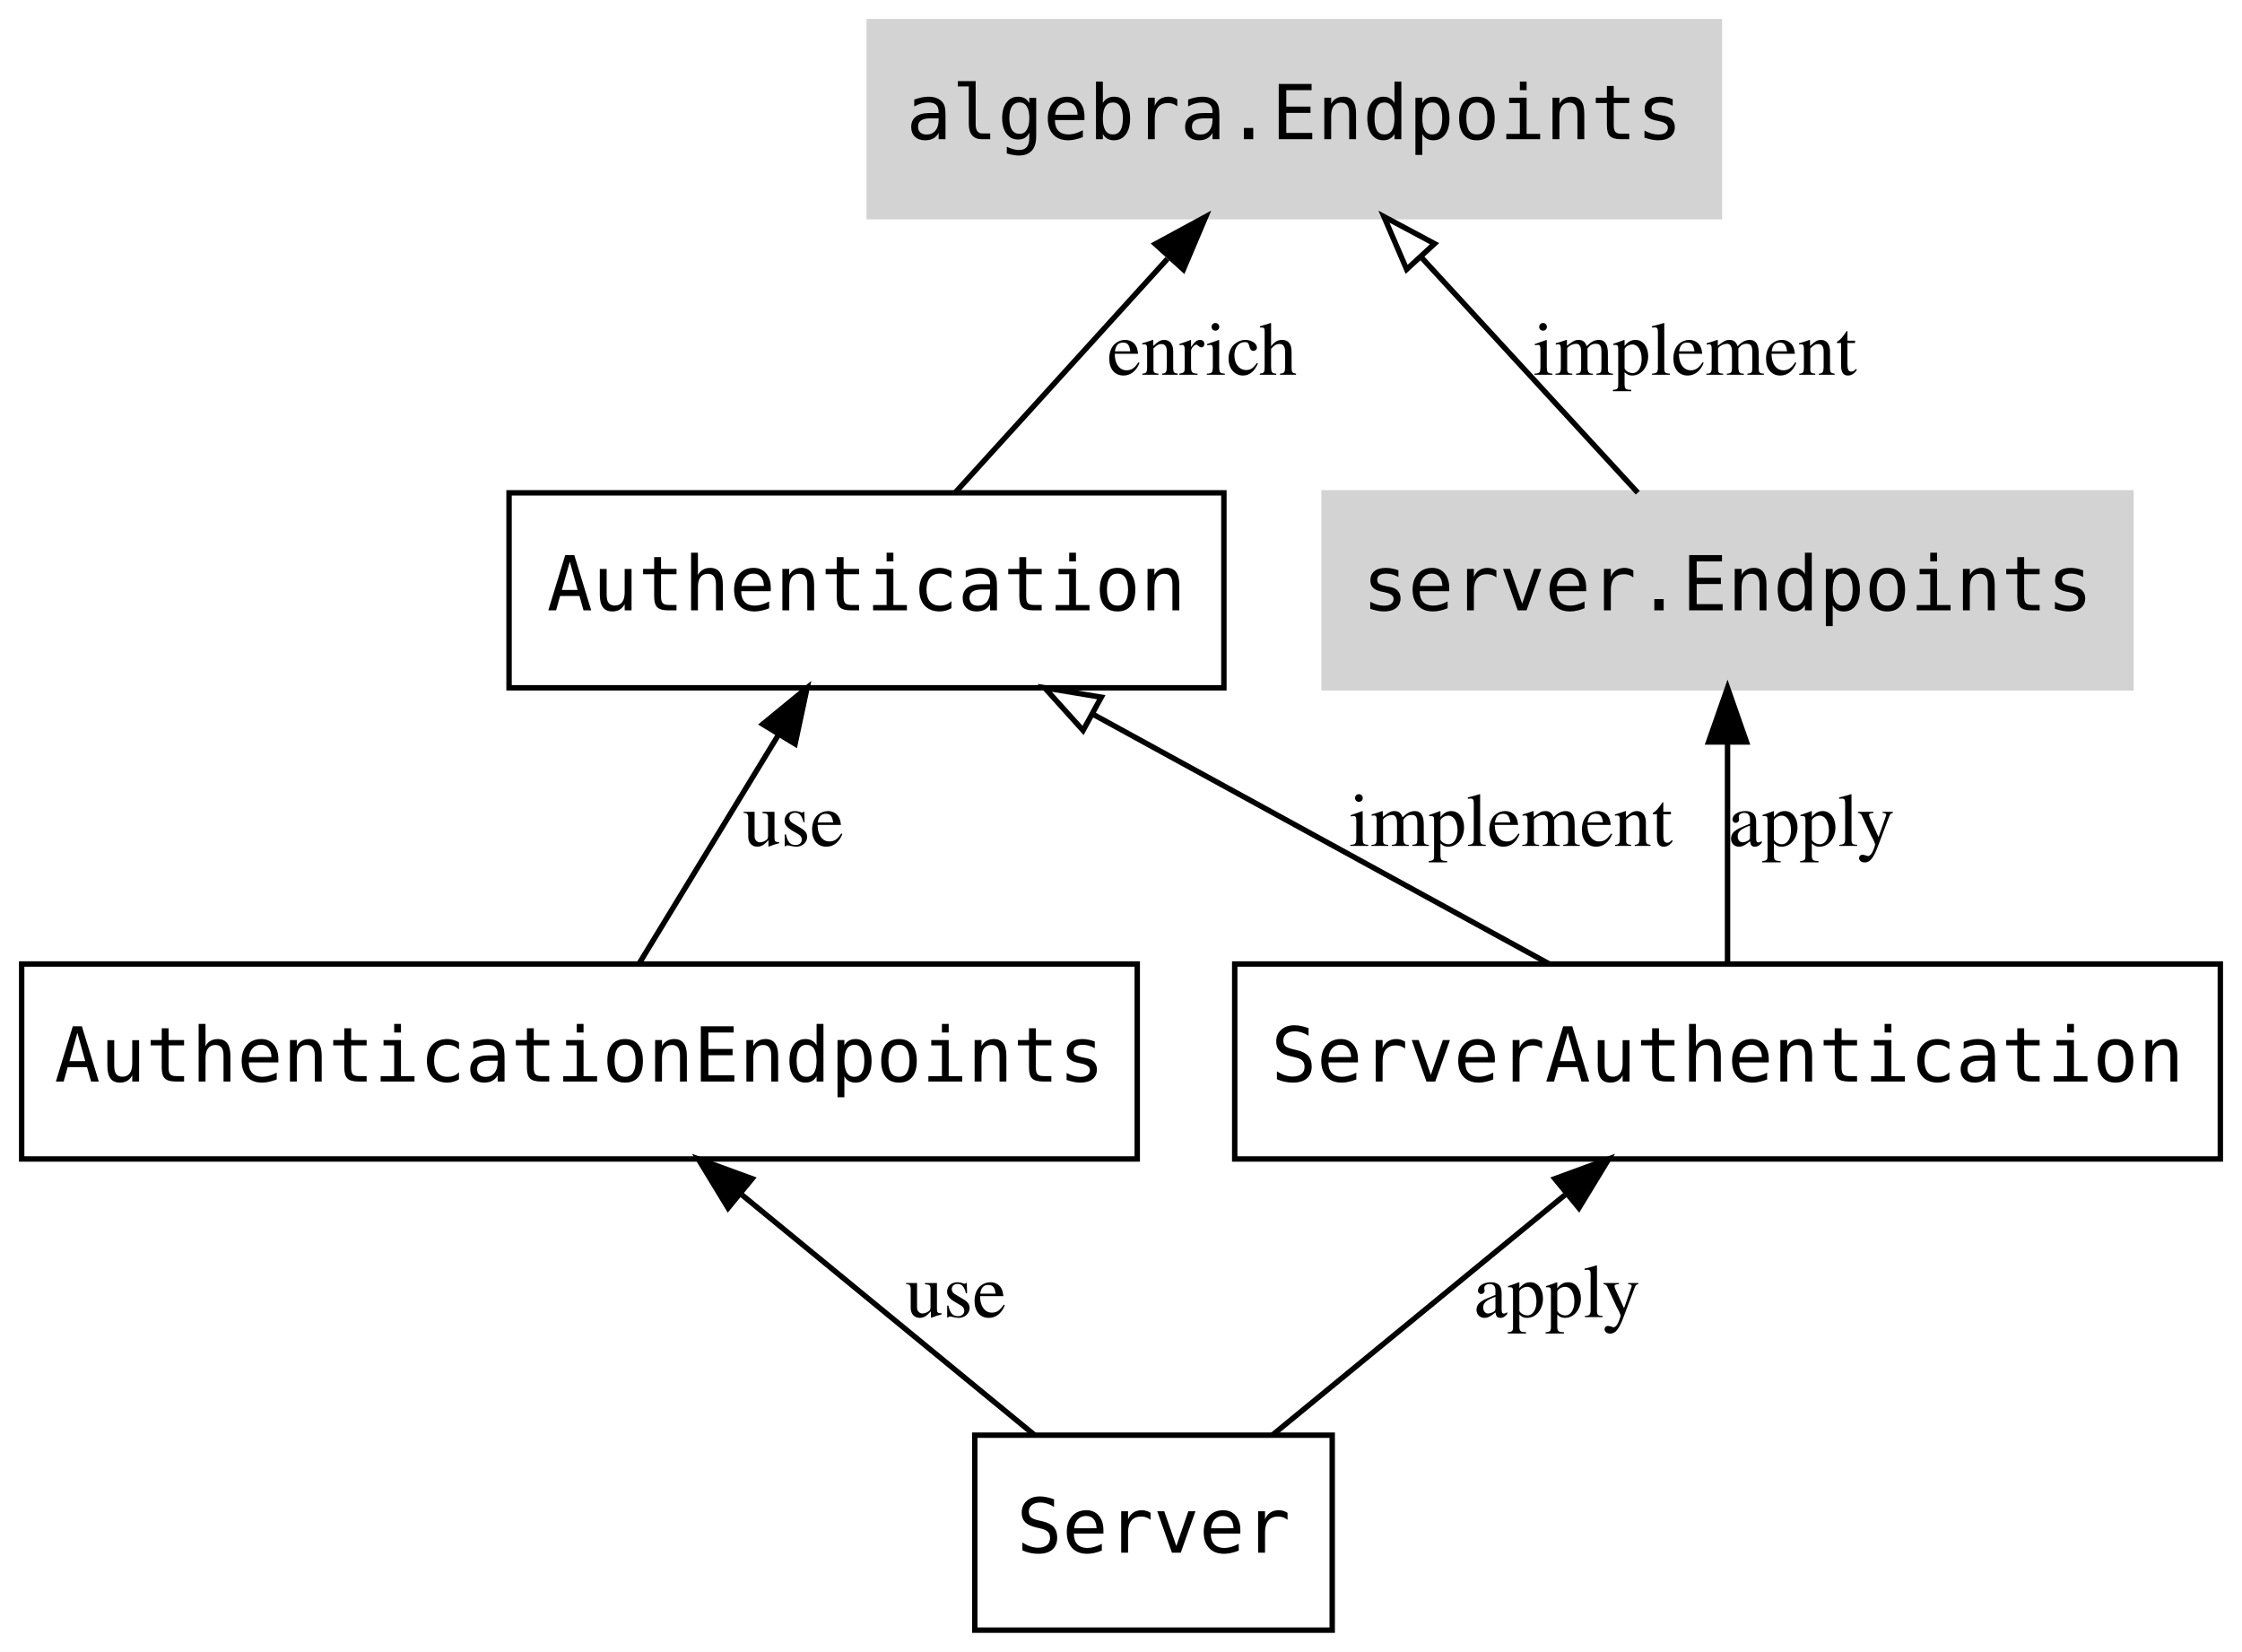
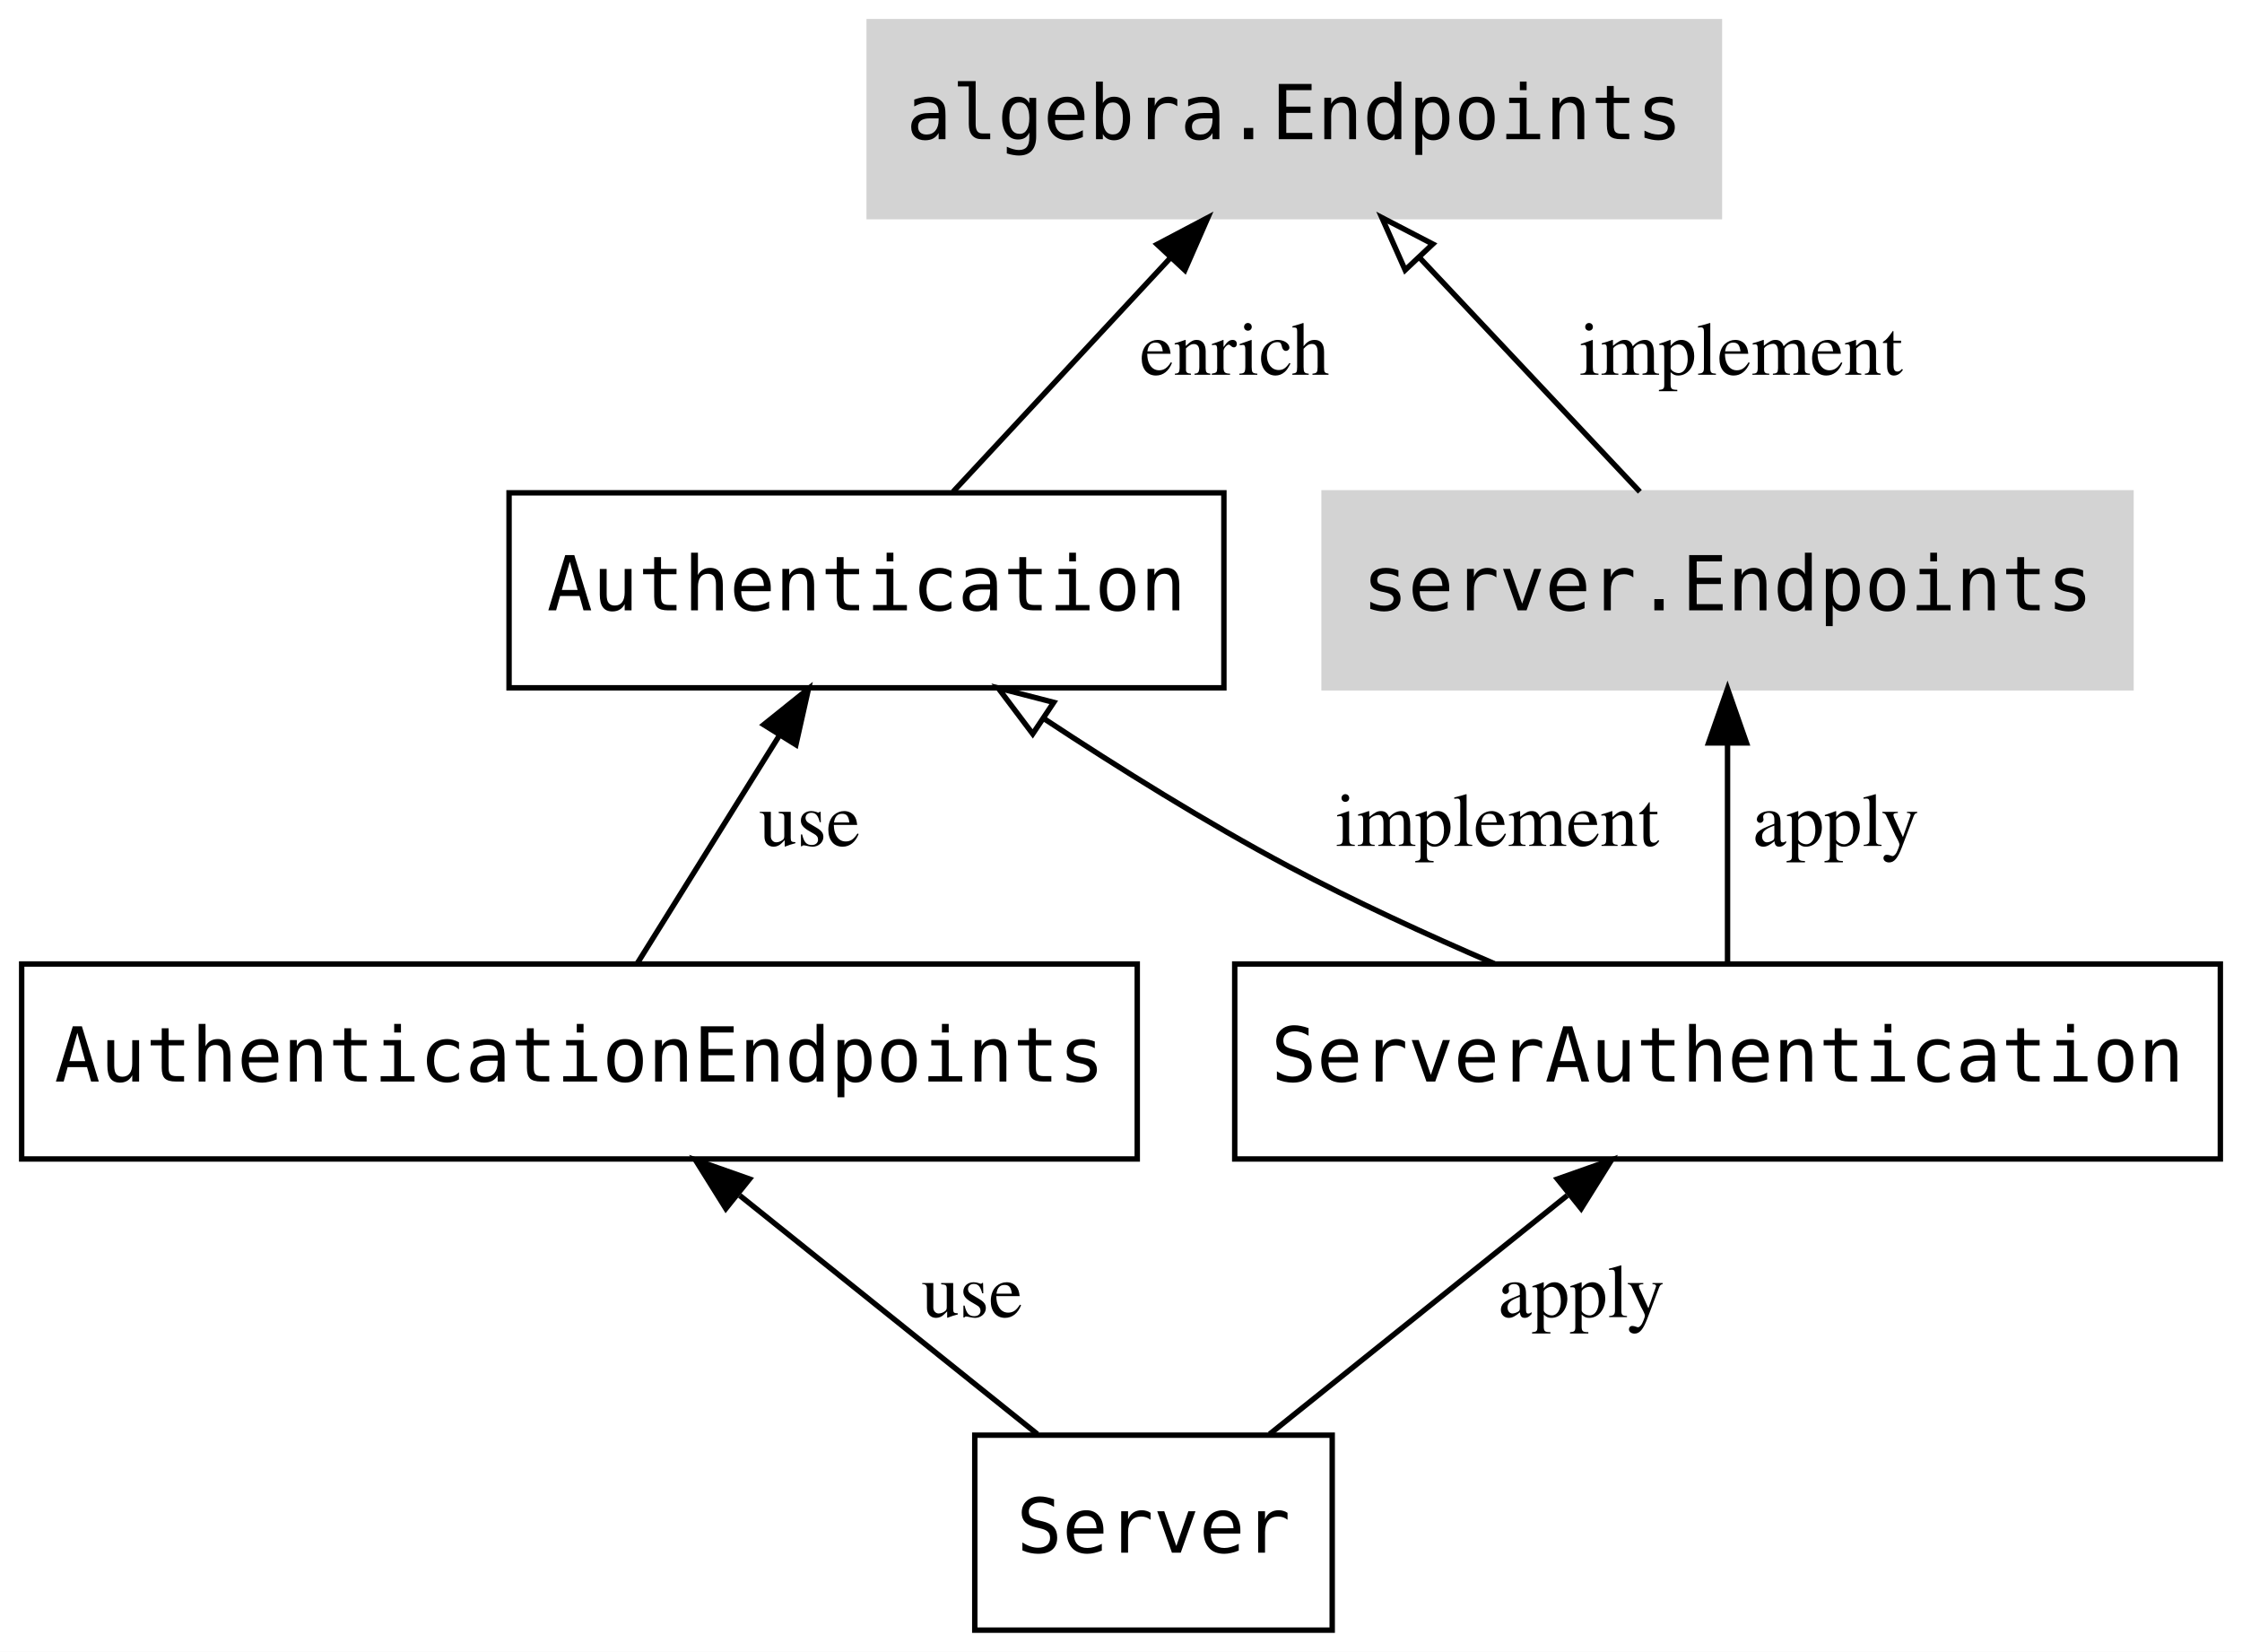
<svg xmlns="http://www.w3.org/2000/svg" width="414pt" height="305pt" viewBox="0.00 0.00 414.00 305.00">
  <g id="graph0" class="graph" transform="scale(1 1) rotate(0) translate(4 301)">
-     <polygon fill="#ffffff" stroke="transparent" points="-4,4 -4,-301 410,-301 410,4 -4,4" />
+     <polygon fill="white" stroke="transparent" points="-4,4 -4,-301 410,-301 410,4 -4,4" />
    <g id="node1" class="node">
-       <polygon fill="#d3d3d3" stroke="#d3d3d3" points="313.5,-297 156.5,-297 156.5,-261 313.5,-261 313.5,-297" />
-       <text text-anchor="middle" x="235" y="-275.3" font-family="mono" font-size="14.00" fill="#000000">algebra.Endpoints</text>
+       <polygon fill="lightGray" stroke="lightGray" points="313.5,-297 156.5,-297 156.5,-261 313.5,-261 313.5,-297" />
+       <text text-anchor="middle" x="235" y="-275.3" font-family="mono" font-size="14.00">algebra.Endpoints</text>
    </g>
    <g id="node2" class="node">
-       <polygon fill="#d3d3d3" stroke="#d3d3d3" points="389.5,-210 240.5,-210 240.5,-174 389.5,-174 389.5,-210" />
-       <text text-anchor="middle" x="315" y="-188.3" font-family="mono" font-size="14.00" fill="#000000">server.Endpoints</text>
+       <polygon fill="lightGray" stroke="lightGray" points="389.5,-210 240.5,-210 240.5,-174 389.5,-174 389.5,-210" />
+       <text text-anchor="middle" x="315" y="-188.3" font-family="mono" font-size="14.00">server.Endpoints</text>
    </g>
    <g id="edge1" class="edge">
-       <path fill="none" stroke="#000000" d="M298.424,-210.026C286.839,-222.625 271.207,-239.625 258.361,-253.595" />
-       <polygon fill="none" stroke="#000000" points="255.747,-251.267 251.555,-260.997 260.9,-256.005 255.747,-251.267" />
-       <text text-anchor="middle" x="309" y="-231.8" font-family="Times,serif" font-size="14.00" fill="#000000">implement</text>
+       <path fill="none" stroke="black" d="M298.81,-210.2C287.1,-222.64 271.11,-239.64 258.06,-253.5" />
+       <polygon fill="none" stroke="black" points="255.47,-251.14 251.17,-260.82 260.57,-255.94 255.47,-251.14" />
+       <text text-anchor="middle" x="317.5" y="-231.8" font-family="Times,serif" font-size="14.00">implement</text>
    </g>
    <g id="node3" class="node">
-       <polygon fill="none" stroke="#000000" points="222,-210 90,-210 90,-174 222,-174 222,-210" />
-       <text text-anchor="middle" x="156" y="-188.3" font-family="mono" font-size="14.00" fill="#000000">Authentication</text>
+       <polygon fill="none" stroke="black" points="222,-210 90,-210 90,-174 222,-174 222,-210" />
+       <text text-anchor="middle" x="156" y="-188.3" font-family="mono" font-size="14.00">Authentication</text>
    </g>
    <g id="edge2" class="edge">
-       <path fill="none" stroke="#000000" d="M172.369,-210.026C183.703,-222.508 198.96,-239.31 211.577,-253.206" />
-       <polygon fill="#000000" stroke="#000000" points="209.339,-255.946 218.652,-260.997 214.521,-251.24 209.339,-255.946" />
-       <text text-anchor="middle" x="218" y="-231.8" font-family="Times,serif" font-size="14.00" fill="#000000">enrich</text>
+       <path fill="none" stroke="black" d="M171.99,-210.2C183.55,-222.64 199.34,-239.64 212.23,-253.5" />
+       <polygon fill="black" stroke="black" points="209.67,-255.88 219.04,-260.82 214.79,-251.12 209.67,-255.88" />
+       <text text-anchor="middle" x="224" y="-231.8" font-family="Times,serif" font-size="14.00">enrich</text>
    </g>
    <g id="node4" class="node">
-       <polygon fill="none" stroke="#000000" points="206,-123 0,-123 0,-87 206,-87 206,-123" />
-       <text text-anchor="middle" x="103" y="-101.3" font-family="mono" font-size="14.00" fill="#000000">AuthenticationEndpoints</text>
+       <polygon fill="none" stroke="black" points="206,-123 0,-123 0,-87 206,-87 206,-123" />
+       <text text-anchor="middle" x="103" y="-101.3" font-family="mono" font-size="14.00">AuthenticationEndpoints</text>
    </g>
    <g id="edge3" class="edge">
-       <path fill="none" stroke="#000000" d="M113.982,-123.026C121.443,-135.275 131.439,-151.684 139.81,-165.423" />
-       <polygon fill="#000000" stroke="#000000" points="136.841,-167.278 145.032,-173.997 142.819,-163.636 136.841,-167.278" />
-       <text text-anchor="middle" x="142.5" y="-144.8" font-family="Times,serif" font-size="14.00" fill="#000000">use</text>
+       <path fill="none" stroke="black" d="M113.73,-123.2C121.27,-135.3 131.49,-151.7 140,-165.33" />
+       <polygon fill="black" stroke="black" points="137.03,-167.19 145.29,-173.82 142.97,-163.49 137.03,-167.19" />
+       <text text-anchor="middle" x="145.5" y="-144.8" font-family="Times,serif" font-size="14.00">use</text>
    </g>
    <g id="node5" class="node">
-       <polygon fill="none" stroke="#000000" points="406,-123 224,-123 224,-87 406,-87 406,-123" />
-       <text text-anchor="middle" x="315" y="-101.3" font-family="mono" font-size="14.00" fill="#000000">ServerAuthentication</text>
+       <polygon fill="none" stroke="black" points="406,-123 224,-123 224,-87 406,-87 406,-123" />
+       <text text-anchor="middle" x="315" y="-101.3" font-family="mono" font-size="14.00">ServerAuthentication</text>
    </g>
    <g id="edge5" class="edge">
-       <path fill="none" stroke="#000000" d="M315,-123.026C315,-134.808 315,-150.439 315,-163.842" />
-       <polygon fill="#000000" stroke="#000000" points="311.5,-163.997 315,-173.997 318.5,-163.997 311.5,-163.997" />
-       <text text-anchor="middle" x="330.5" y="-144.8" font-family="Times,serif" font-size="14.00" fill="#000000">apply</text>
+       <path fill="none" stroke="black" d="M315,-123.2C315,-134.84 315,-150.45 315,-163.76" />
+       <polygon fill="black" stroke="black" points="311.5,-163.82 315,-173.82 318.5,-163.82 311.5,-163.82" />
+       <text text-anchor="middle" x="335" y="-144.8" font-family="Times,serif" font-size="14.00">apply</text>
    </g>
    <g id="edge4" class="edge">
-       <path fill="none" stroke="#000000" d="M282.055,-123.026C257.645,-136.383 224.193,-154.687 197.884,-169.082" />
-       <polygon fill="none" stroke="#000000" points="195.995,-166.126 188.903,-173.997 199.355,-172.267 195.995,-166.126" />
-       <text text-anchor="middle" x="275" y="-144.8" font-family="Times,serif" font-size="14.00" fill="#000000">implement</text>
+       <path fill="none" stroke="black" d="M271.93,-123.07C259.49,-128.41 246.04,-134.6 234,-141 218.74,-149.12 202.55,-159.23 188.89,-168.23" />
+       <polygon fill="none" stroke="black" points="186.7,-165.49 180.32,-173.96 190.58,-171.31 186.7,-165.49" />
+       <text text-anchor="middle" x="272.5" y="-144.8" font-family="Times,serif" font-size="14.00">implement</text>
    </g>
    <g id="node6" class="node">
-       <polygon fill="none" stroke="#000000" points="242,-36 176,-36 176,0 242,0 242,-36" />
-       <text text-anchor="middle" x="209" y="-14.3" font-family="mono" font-size="14.00" fill="#000000">Server</text>
+       <polygon fill="none" stroke="black" points="242,-36 176,-36 176,0 242,0 242,-36" />
+       <text text-anchor="middle" x="209" y="-14.3" font-family="mono" font-size="14.00">Server</text>
    </g>
    <g id="edge6" class="edge">
-       <path fill="none" stroke="#000000" d="M187.037,-36.026C171.403,-48.858 150.206,-66.256 133.012,-80.367" />
-       <polygon fill="#000000" stroke="#000000" points="130.445,-77.947 124.935,-86.997 134.886,-83.358 130.445,-77.947" />
-       <text text-anchor="middle" x="172.5" y="-57.8" font-family="Times,serif" font-size="14.00" fill="#000000">use</text>
+       <path fill="none" stroke="black" d="M187.55,-36.2C171.74,-48.87 150.06,-66.27 132.6,-80.26" />
+       <polygon fill="black" stroke="black" points="130.03,-77.84 124.42,-86.82 134.41,-83.3 130.03,-77.84" />
+       <text text-anchor="middle" x="175.5" y="-57.8" font-family="Times,serif" font-size="14.00">use</text>
    </g>
    <g id="edge7" class="edge">
-       <path fill="none" stroke="#000000" d="M230.963,-36.026C246.597,-48.858 267.794,-66.256 284.988,-80.367" />
-       <polygon fill="#000000" stroke="#000000" points="283.115,-83.358 293.065,-86.997 287.555,-77.947 283.115,-83.358" />
-       <text text-anchor="middle" x="283.5" y="-57.8" font-family="Times,serif" font-size="14.00" fill="#000000">apply</text>
+       <path fill="none" stroke="black" d="M230.45,-36.2C246.26,-48.87 267.94,-66.27 285.4,-80.26" />
+       <polygon fill="black" stroke="black" points="283.59,-83.3 293.58,-86.82 287.97,-77.84 283.59,-83.3" />
+       <text text-anchor="middle" x="288" y="-57.8" font-family="Times,serif" font-size="14.00">apply</text>
    </g>
  </g>
</svg>
